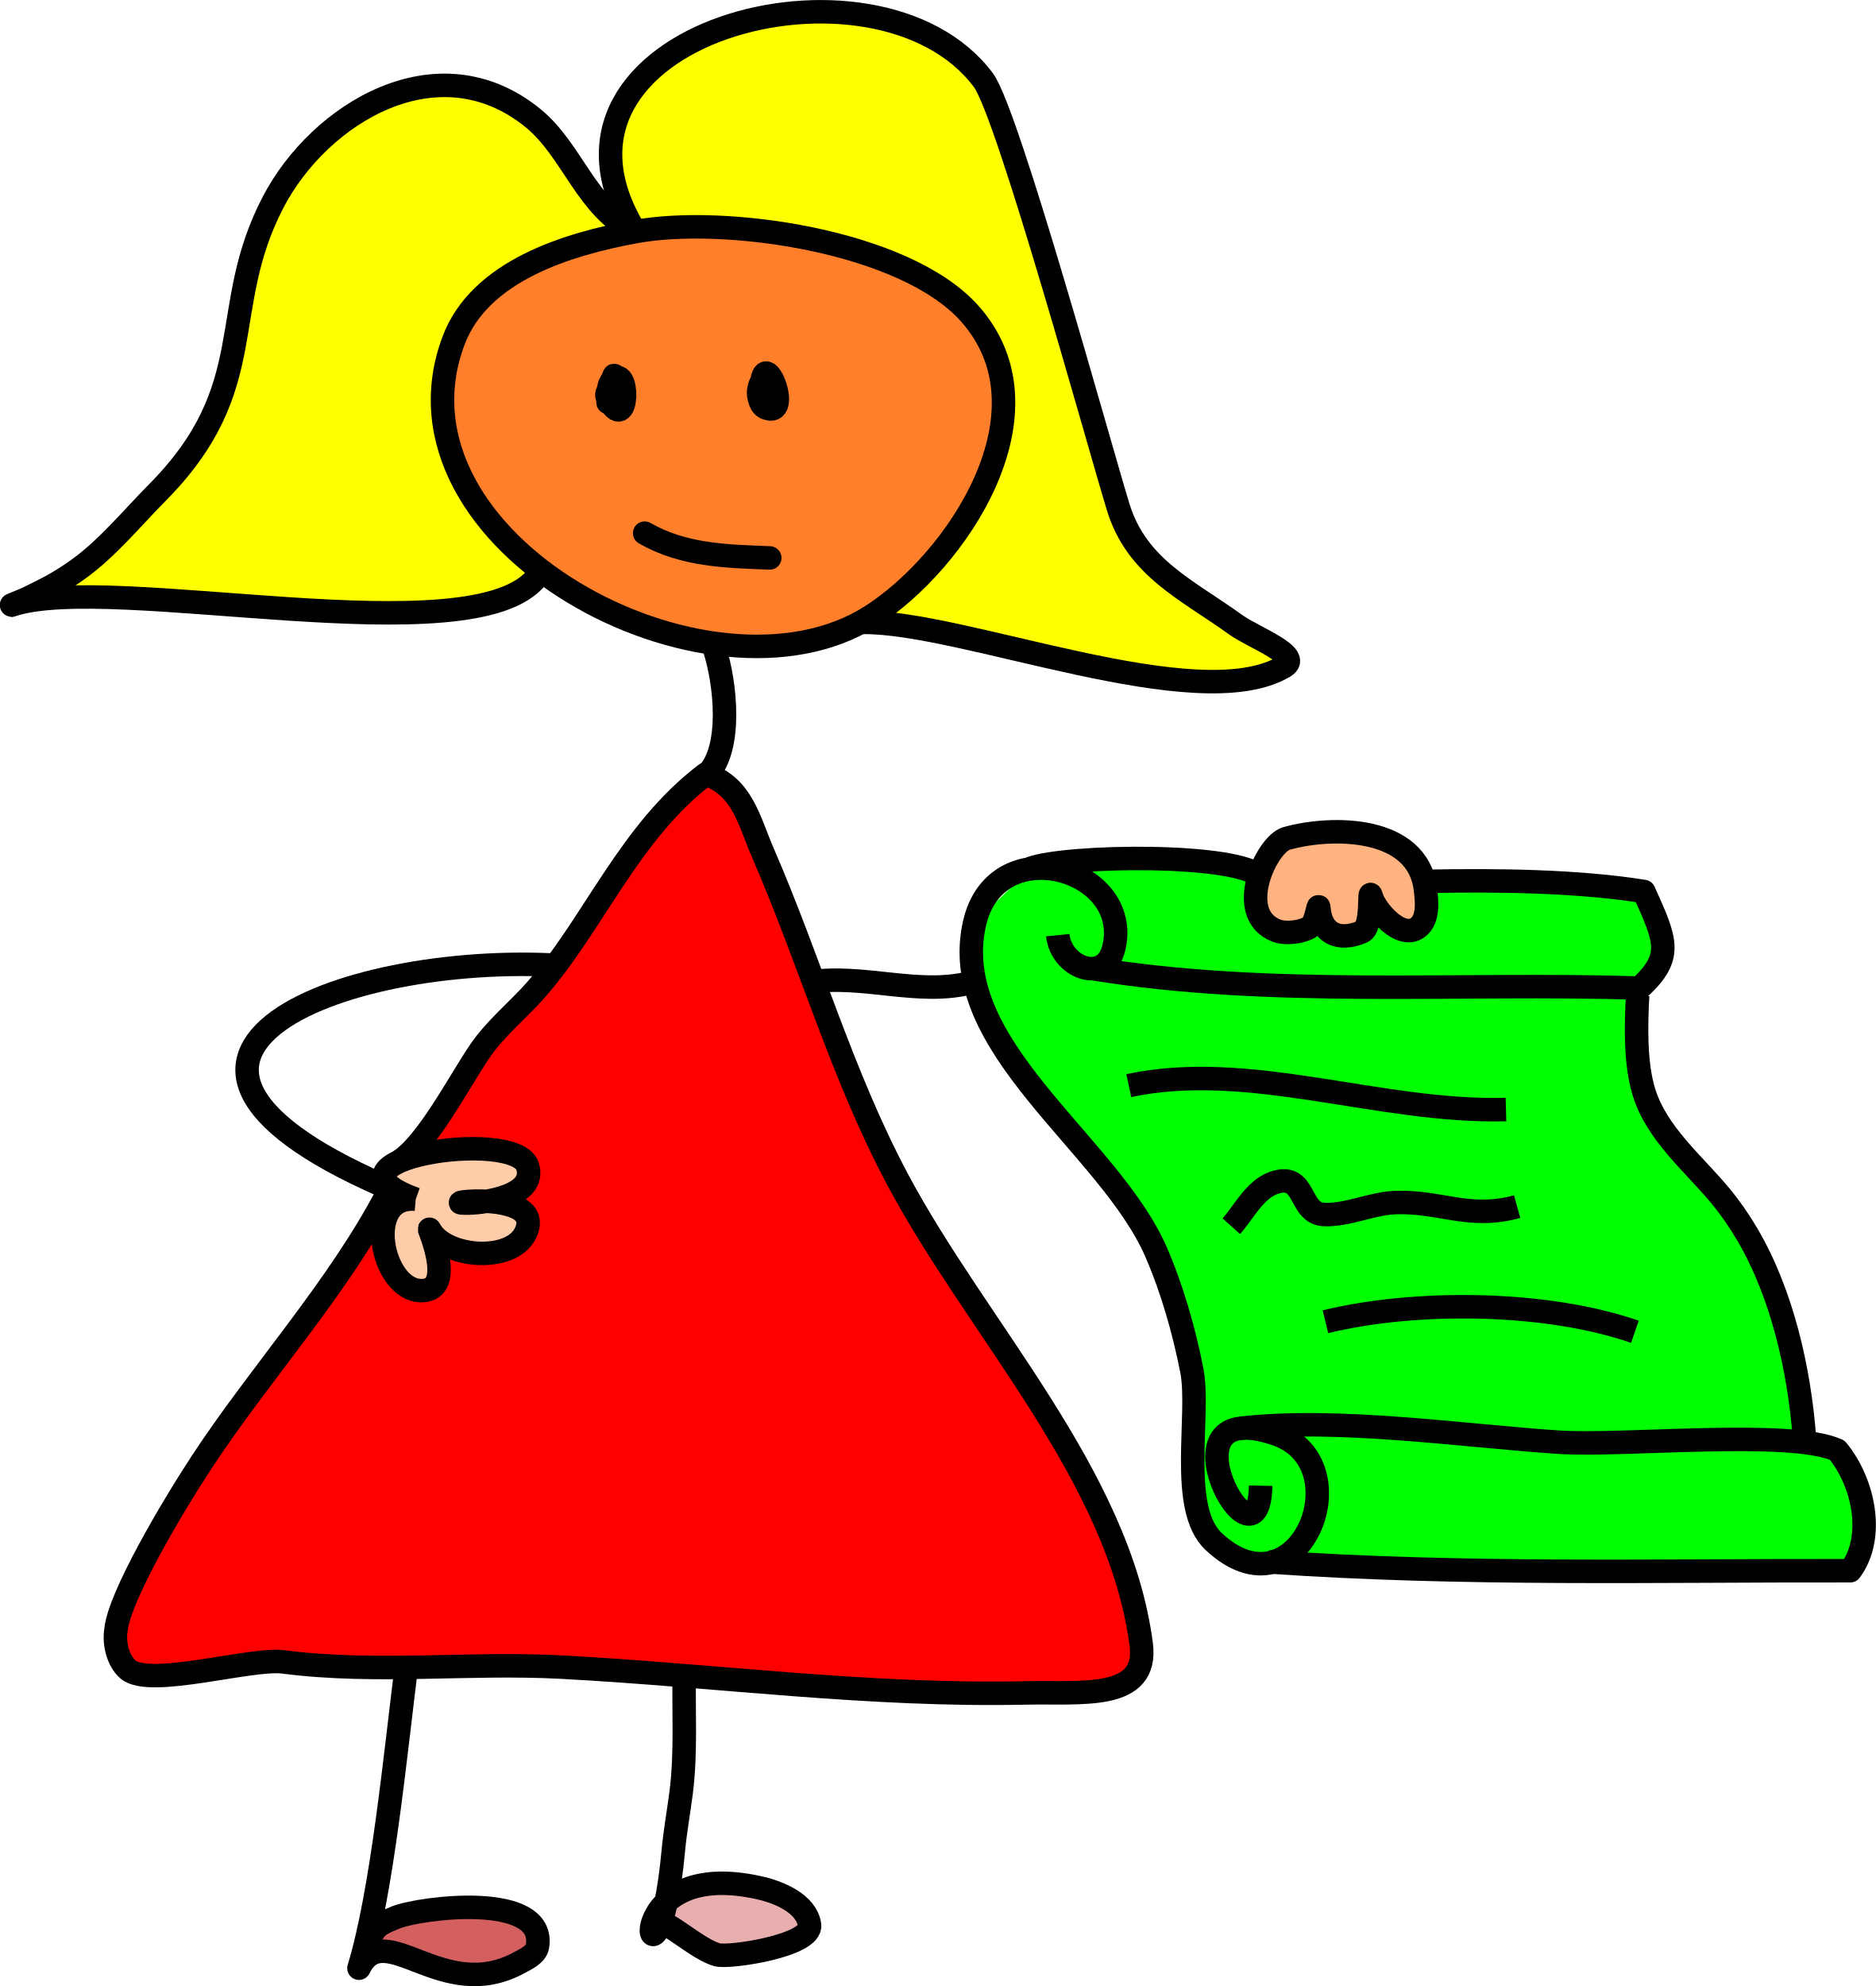
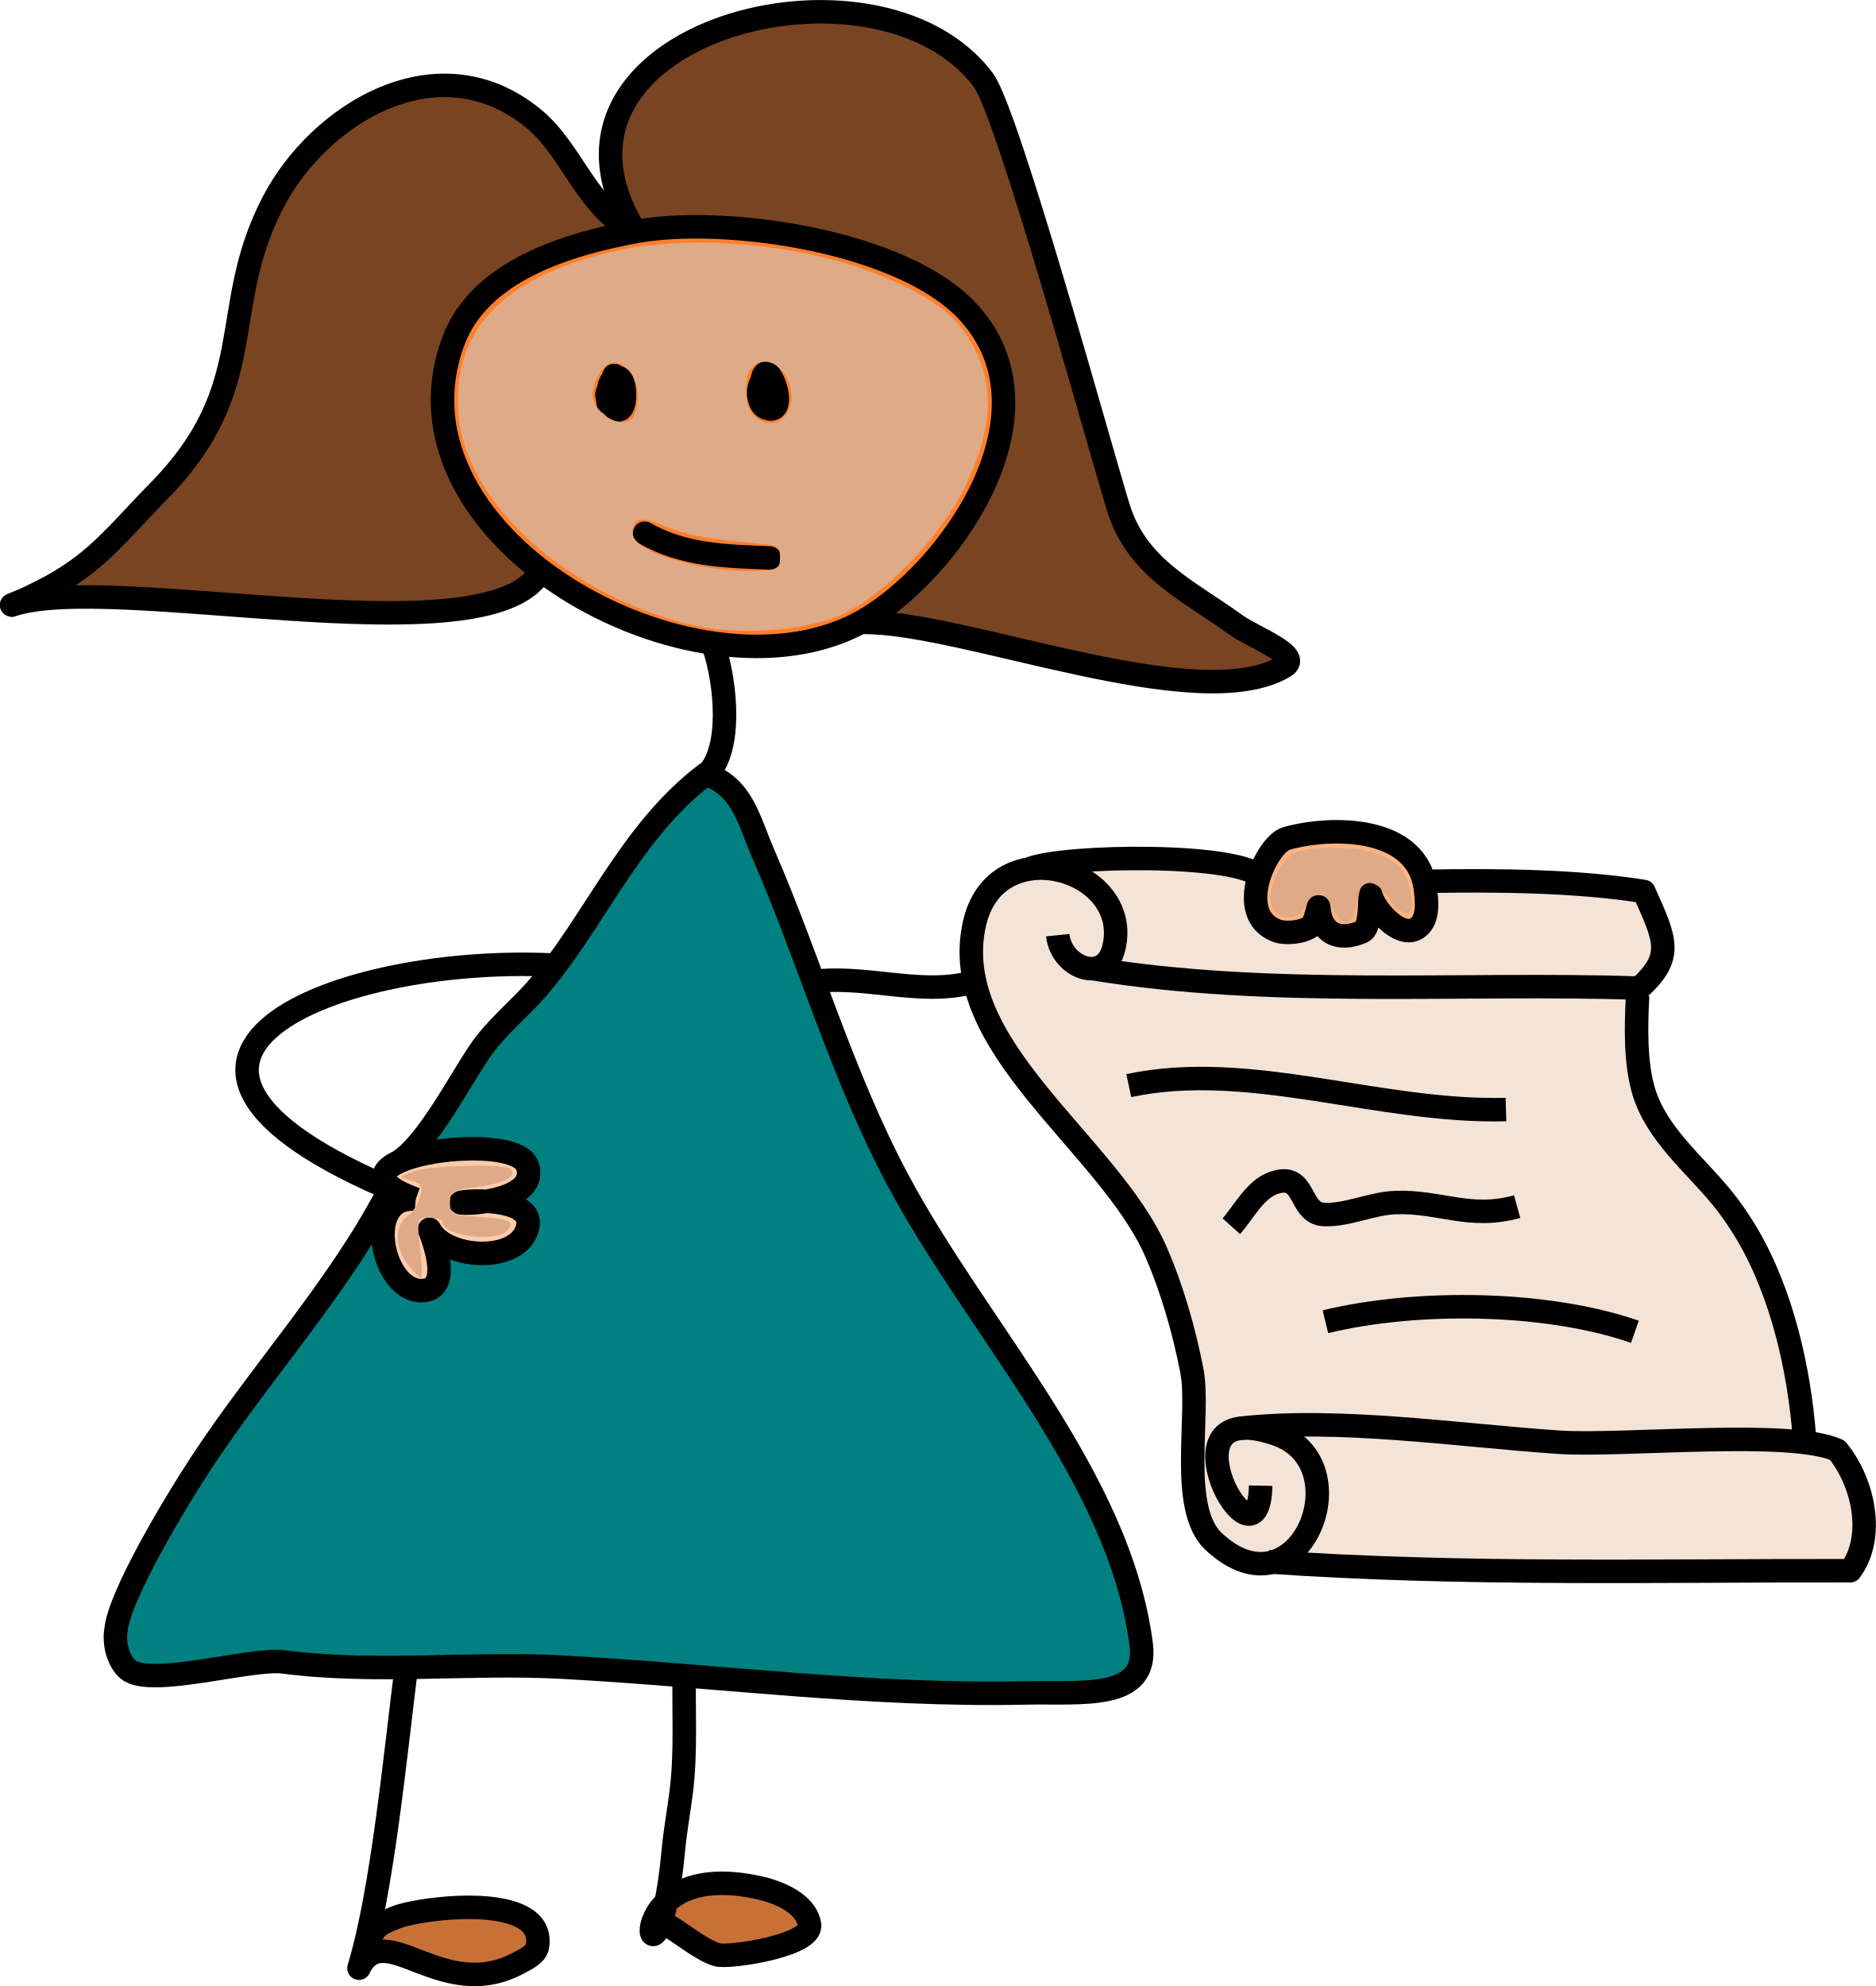
<svg xmlns="http://www.w3.org/2000/svg" width="61.14mm" height="64.716mm" viewBox="0 0 61.14 64.716" version="1.1" id="svg5">
  <defs id="defs2" />
  <g id="layer1" transform="translate(-80.42839,-179.1543)">
    <path style="fill:none;stroke:#000000;stroke-width:0.765;stroke-linecap:butt;stroke-linejoin:round;stroke-miterlimit:4;stroke-dasharray:none;stroke-opacity:1" d="m 103.71,200.281 c 0.369,1.119 0.594,3.274 -0.229,4.097" id="path131" />
    <path style="fill:none;stroke:#000000;stroke-width:0.765;stroke-linecap:butt;stroke-linejoin:round;stroke-miterlimit:4;stroke-dasharray:none;stroke-opacity:1" d="m 98.743,210.618 c -7.225,-0.46 -16.289,3.075 -4.763,7.615" id="path145" />
-     <path style="fill:#d35f5f;stroke:#000000;stroke-width:0.765;stroke-linecap:butt;stroke-linejoin:round;stroke-miterlimit:4;stroke-dasharray:none;stroke-opacity:1" d="m 93.707,233.191 c -0.405,3.215 -0.816,7.582 -1.579,10.099 0.513,-1.301 0.352,-1.317 1.207,-1.656 0.817,-0.323 4.899,-0.841 4.611,0.943 -0.043,0.266 -0.379,0.415 -0.586,0.529 -2.528,1.386 -4.394,-1.519 -5.232,0.184" id="path149" />
-     <path style="fill:#e9afaf;stroke:#000000;stroke-width:0.765;stroke-linecap:butt;stroke-linejoin:round;stroke-miterlimit:4;stroke-dasharray:none;stroke-opacity:1" d="m 102.731,233.516 c -0.031,1.343 0.068,2.723 -0.103,4.059 -0.08,0.624 -0.194,1.239 -0.253,1.874 -0.558,6.03 -2.239,0.063 2.84,1.23 0.581,0.134 1.492,0.494 1.598,1.196 0.103,0.683 -2.632,1.089 -3.013,0.977 -0.859,-0.251 -2.127,-1.671 -1.999,-0.715" id="path151" />
-     <path style="fill:#ffff00;stroke:#000000;stroke-width:0.765;stroke-linecap:butt;stroke-linejoin:round;stroke-miterlimit:4;stroke-dasharray:none;stroke-opacity:1" d="m 101.132,186.703 c -1.594,-0.758 -2.036,-2.647 -3.335,-3.703 -3.095,-2.515 -6.957,-0.152 -8.464,2.737 -1.837,3.521 -0.345,6.008 -3.783,9.475 -0.816,0.823 -1.631,1.821 -2.576,2.495 -0.612,0.437 -0.99,0.62 -1.598,0.92 -0.18,0.089 -0.742,0.305 -0.552,0.241 3.245,-1.082 15.051,1.729 17.111,-0.92" id="path167" />
-     <path style="fill:#ffff00;stroke:#000000;stroke-width:0.765;stroke-linecap:butt;stroke-linejoin:round;stroke-miterlimit:4;stroke-dasharray:none;stroke-opacity:1" d="m 101.132,186.703 c -3.971,-6.457 7.882,-9.604 11.35,-4.933 0.801,1.079 3.779,11.919 4.393,13.914 0.611,1.985 2.267,2.698 3.829,3.829 0.564,0.408 2.184,0.999 1.587,1.357 -2.82,1.692 -10.517,-1.488 -13.754,-1.433" id="path169" />
+     <path style="fill:#c87137;stroke:#000000;stroke-width:0.765;stroke-linecap:butt;stroke-linejoin:round;stroke-miterlimit:4;stroke-dasharray:none;stroke-opacity:1" d="m 93.707,233.191 c -0.405,3.215 -0.816,7.582 -1.579,10.099 0.513,-1.301 0.352,-1.317 1.207,-1.656 0.817,-0.323 4.899,-0.841 4.611,0.943 -0.043,0.266 -0.379,0.415 -0.586,0.529 -2.528,1.386 -4.394,-1.519 -5.232,0.184" id="path149" />
+     <path style="fill:#c87137;stroke:#000000;stroke-width:0.765;stroke-linecap:butt;stroke-linejoin:round;stroke-miterlimit:4;stroke-dasharray:none;stroke-opacity:1" d="m 102.731,233.516 c -0.031,1.343 0.068,2.723 -0.103,4.059 -0.08,0.624 -0.194,1.239 -0.253,1.874 -0.558,6.03 -2.239,0.063 2.84,1.23 0.581,0.134 1.492,0.494 1.598,1.196 0.103,0.683 -2.632,1.089 -3.013,0.977 -0.859,-0.251 -2.127,-1.671 -1.999,-0.715" id="path151" />
+     <path style="fill:#784421;stroke:#000000;stroke-width:0.765;stroke-linecap:butt;stroke-linejoin:round;stroke-miterlimit:4;stroke-dasharray:none;stroke-opacity:1" d="m 101.132,186.703 c -1.594,-0.758 -2.036,-2.647 -3.335,-3.703 -3.095,-2.515 -6.957,-0.152 -8.464,2.737 -1.837,3.521 -0.345,6.008 -3.783,9.475 -0.816,0.823 -1.631,1.821 -2.576,2.495 -0.612,0.437 -0.99,0.62 -1.598,0.92 -0.18,0.089 -0.742,0.305 -0.552,0.241 3.245,-1.082 15.051,1.729 17.111,-0.92" id="path167" />
+     <path style="fill:#784421;stroke:#000000;stroke-width:0.765;stroke-linecap:butt;stroke-linejoin:round;stroke-miterlimit:4;stroke-dasharray:none;stroke-opacity:1" d="m 101.132,186.703 c -3.971,-6.457 7.882,-9.604 11.35,-4.933 0.801,1.079 3.779,11.919 4.393,13.914 0.611,1.985 2.267,2.698 3.829,3.829 0.564,0.408 2.184,0.999 1.587,1.357 -2.82,1.692 -10.517,-1.488 -13.754,-1.433" id="path169" />
    <path style="fill:#ff7f2a;stroke:#000000;stroke-width:0.765;stroke-linecap:butt;stroke-linejoin:round;stroke-miterlimit:4;stroke-dasharray:none;stroke-opacity:1" d="m 101.132,186.703 c -2.185,0.403 -5.064,1.264 -5.922,3.553 -2.462,6.565 8.346,12.327 13.604,8.981 2.801,-1.782 6.095,-6.683 3.197,-9.889 -2.124,-2.35 -7.963,-3.183 -10.879,-2.645 z" id="path129" />
    <path style="fill:none;stroke:#000000;stroke-width:0.765;stroke-linecap:butt;stroke-linejoin:round;stroke-miterlimit:4;stroke-dasharray:none;stroke-opacity:1" d="m 100.372,191.564 c -0.142,0.465 -0.247,0.388 -0.075,0.674 0.632,1.053 0.643,-1.307 0.075,-0.674 -0.131,0.146 -0.108,0.381 -0.124,0.577 -0.061,0.764 0.519,-2.079 -0.043,0.059" id="path260" />
    <path style="fill:none;stroke:#000000;stroke-width:0.765;stroke-linecap:butt;stroke-linejoin:round;stroke-miterlimit:4;stroke-dasharray:none;stroke-opacity:1" d="m 105.31,191.472 c -0.16,0.303 -0.207,0.465 -0.102,0.76 0.038,0.106 0.107,0.189 0.216,0.226 0.902,0.311 -0.289,-2.521 -0.167,-0.275" id="path262" />
    <path style="fill:none;stroke:#000000;stroke-width:0.765;stroke-linecap:round;stroke-linejoin:round;stroke-miterlimit:4;stroke-dasharray:none;stroke-opacity:1" d="m 101.44,196.528 c 1.267,0.726 2.65,0.752 4.077,0.807" id="path274" />
    <path style="fill:none;stroke:#000000;stroke-width:0.765;stroke-linecap:butt;stroke-linejoin:round;stroke-miterlimit:4;stroke-dasharray:none;stroke-opacity:1" d="m 106.769,211.16 c 1.787,-0.276 3.544,0.441 5.254,0.028" id="path340" />
-     <path id="path445" style="fill:#00ff00;stroke:none;stroke-width:0.765;stroke-linecap:butt;stroke-linejoin:round;stroke-miterlimit:4;stroke-dasharray:none;stroke-opacity:1" d="m 139.236,225.949 c -0.171,-2.162 -0.715,-4.622 -1.857,-6.567 -0.259,-0.441 -0.549,-0.861 -0.873,-1.253 -0.871,-1.054 -2.081,-2.027 -2.5,-3.395 -0.285,-0.93 -0.257,-2.174 -0.203,-3.14 l 0.061,-0.242 c 1.117,-1.034 0.859,-1.547 0.142,-3.148 -2.179,-0.348 -4.797,-0.372 -7.021,-0.332 l -5.448,-0.115 c -0.678,-0.82 -6.346,-0.745 -7.529,-0.303 l -1.817,1.784 c -0.921,4.013 4.374,7.185 5.912,10.707 0.524,1.199 0.92,2.586 1.17,3.873 0.28,1.441 -0.443,4.484 0.709,5.566 l 1.782,0.665 c 6.361,0.444 12.729,0.275 18.969,0.288 0.81,-1.087 0.447,-2.866 -0.425,-3.927 z" />
+     <path id="path445" style="fill:#f4e3d7;stroke:none;stroke-width:0.765;stroke-linecap:butt;stroke-linejoin:round;stroke-miterlimit:4;stroke-dasharray:none;stroke-opacity:1" d="m 139.236,225.949 c -0.171,-2.162 -0.715,-4.622 -1.857,-6.567 -0.259,-0.441 -0.549,-0.861 -0.873,-1.253 -0.871,-1.054 -2.081,-2.027 -2.5,-3.395 -0.285,-0.93 -0.257,-2.174 -0.203,-3.14 l 0.061,-0.242 c 1.117,-1.034 0.859,-1.547 0.142,-3.148 -2.179,-0.348 -4.797,-0.372 -7.021,-0.332 l -5.448,-0.115 c -0.678,-0.82 -6.346,-0.745 -7.529,-0.303 l -1.817,1.784 c -0.921,4.013 4.374,7.185 5.912,10.707 0.524,1.199 0.92,2.586 1.17,3.873 0.28,1.441 -0.443,4.484 0.709,5.566 l 1.782,0.665 c 6.361,0.444 12.729,0.275 18.969,0.288 0.81,-1.087 0.447,-2.866 -0.425,-3.927 z" />
    <path style="fill:none;stroke:#000000;stroke-width:0.765;stroke-linecap:butt;stroke-linejoin:round;stroke-miterlimit:4;stroke-dasharray:none;stroke-opacity:1" d="m 120.85,225.696 c 3.21,-0.359 7.095,0.232 10.382,0.454 2.093,0.141 7.548,-0.436 9.077,0.261 0.872,1.061 1.235,2.84 0.425,3.927 -6.24,-0.013 -12.608,0.155 -18.969,-0.288" id="path322" />
    <path style="fill:none;stroke:#000000;stroke-width:0.765;stroke-linecap:butt;stroke-linejoin:round;stroke-miterlimit:4;stroke-dasharray:none;stroke-opacity:1" d="m 117.218,214.53 c 3.948,-0.839 8.155,0.89 12.294,0.78" id="path330" />
    <path style="fill:none;stroke:#000000;stroke-width:0.765;stroke-linecap:butt;stroke-linejoin:round;stroke-miterlimit:4;stroke-dasharray:none;stroke-opacity:1" d="m 120.56,219.112 c 0.392,-0.437 0.766,-1.195 1.374,-1.409 1.086,-0.384 0.797,0.993 1.649,1.028 0.758,0.032 1.553,-0.362 2.322,-0.39 1.463,-0.053 2.412,0.562 3.971,0.133" id="path332" />
    <path style="fill:none;stroke:#000000;stroke-width:0.765;stroke-linecap:butt;stroke-linejoin:round;stroke-miterlimit:4;stroke-dasharray:none;stroke-opacity:1" d="m 123.627,222.224 c 2.943,-0.713 7.181,-0.68 10.087,0.328" id="path334" />
    <path style="fill:none;stroke:#000000;stroke-width:0.765;stroke-linecap:butt;stroke-linejoin:round;stroke-miterlimit:4;stroke-dasharray:none;stroke-opacity:1" d="m 114.009,207.454 c 1.182,-0.442 6.85,-0.517 7.529,0.303 l 5.448,0.115 c 2.225,-0.041 4.842,-0.016 7.021,0.332 0.717,1.601 0.974,2.114 -0.142,3.148 -5.858,-0.19 -11.991,0.322 -17.851,-0.638" id="path1580" />
-     <path style="fill:#ff0000;stroke:#000000;stroke-width:0.765;stroke-linecap:butt;stroke-linejoin:round;stroke-miterlimit:4;stroke-dasharray:none;stroke-opacity:1" d="m 93.044,218.071 c -1.609,3.068 -4.15,5.846 -6.037,8.72 -0.978,1.489 -2.698,4.403 -2.797,5.47 -0.079,0.452 0.073,1.033 0.398,1.301 0.725,0.597 4.003,-0.388 5.048,-0.253 3.055,0.393 6.026,0.006 9.108,0.172 5.074,0.274 10,0.95 15.099,0.839 1.828,-0.04 4.002,0.263 3.76,-1.587 -0.718,-5.505 -5.349,-10.274 -7.946,-15.156 -1.809,-3.4 -2.849,-7.096 -4.381,-10.625 -0.47,-1.084 -0.663,-2.158 -1.865,-2.574 -2.504,1.903 -3.634,4.858 -5.522,7.016 -0.597,0.682 -1.325,1.256 -1.841,2.013 -0.666,0.977 -1.717,3.015 -2.629,3.593" id="path1592" />
+     <path style="fill:#008080;stroke:#000000;stroke-width:0.765;stroke-linecap:butt;stroke-linejoin:round;stroke-miterlimit:4;stroke-dasharray:none;stroke-opacity:1" d="m 93.044,218.071 c -1.609,3.068 -4.15,5.846 -6.037,8.72 -0.978,1.489 -2.698,4.403 -2.797,5.47 -0.079,0.452 0.073,1.033 0.398,1.301 0.725,0.597 4.003,-0.388 5.048,-0.253 3.055,0.393 6.026,0.006 9.108,0.172 5.074,0.274 10,0.95 15.099,0.839 1.828,-0.04 4.002,0.263 3.76,-1.587 -0.718,-5.505 -5.349,-10.274 -7.946,-15.156 -1.809,-3.4 -2.849,-7.096 -4.381,-10.625 -0.47,-1.084 -0.663,-2.158 -1.865,-2.574 -2.504,1.903 -3.634,4.858 -5.522,7.016 -0.597,0.682 -1.325,1.256 -1.841,2.013 -0.666,0.977 -1.717,3.015 -2.629,3.593" id="path1592" />
    <path style="fill:#ffccaa;stroke:#000000;stroke-width:0.765;stroke-linecap:butt;stroke-linejoin:round;stroke-miterlimit:4;stroke-dasharray:none;stroke-opacity:1" d="m 93.979,218.233 c -1.725,-0.155 -1.137,2.978 0.184,2.978 1.197,0 0.133,-2.247 0.276,-1.978 0.483,0.905 2.64,1.089 3.116,0.103 0.706,-1.463 -3.142,-0.95 -1.851,-0.977 0.585,-0.013 2.21,-0.249 1.92,-1.196 -0.39,-1.278 -7.218,-0.207 -3.645,1.069" id="path147" />
    <path style="fill:#ffb380;stroke:#000000;stroke-width:0.765;stroke-linecap:butt;stroke-linejoin:round;stroke-miterlimit:4;stroke-dasharray:none;stroke-opacity:1" d="m 122.022,209.477 c 0.31,0.122 0.864,0.056 1.126,-0.133 0.178,-0.128 0.248,-0.822 0.266,-0.603 0.066,0.821 0.63,1.105 1.401,0.78 0.367,-0.154 0.206,-1.536 0.31,-1.152 0.118,0.433 0.967,1.442 1.525,1.002 0.348,-0.275 0.282,-0.849 0.239,-1.223 -0.237,-2.097 -3.071,-2.085 -4.531,-1.671 -0.656,0.186 -1.709,2.459 -0.335,3 z" id="path344" />
    <path id="path308" style="fill:none;stroke:#000000;stroke-width:0.765;stroke-linecap:butt;stroke-linejoin:round;stroke-miterlimit:4;stroke-dasharray:none;stroke-opacity:1" d="m 139.236,225.949 c -0.171,-2.162 -0.715,-4.622 -1.857,-6.567 -0.259,-0.441 -0.549,-0.861 -0.873,-1.253 -0.871,-1.054 -2.081,-2.027 -2.5,-3.395 -0.285,-0.93 -0.257,-2.174 -0.203,-3.14 m -18.899,-1.966 c 0.106,1.053 1.534,1.615 1.826,0.417 0.631,-2.594 -3.832,-3.885 -4.538,-0.807 -0.921,4.013 4.374,7.185 5.912,10.707 0.524,1.199 0.92,2.586 1.17,3.873 0.28,1.441 -0.443,4.484 0.709,5.566 2.764,2.596 4.868,-2.536 2.03,-3.501 -3.973,-1.351 -0.562,4.884 -0.496,1.684" />
+     <path style="fill:#deaa87;stroke:none;stroke-width:0;stroke-miterlimit:4;stroke-dasharray:none" d="M 85.53,77.034 C 70.221,73.546 57.395,62.09 56.483,51.091 55.629,40.797 61.761,34.26 75.307,31.023 c 10.266,-2.453 25.25,-0.849 35.094,3.757 5.555,2.599 7.92,4.633 9.759,8.391 2.349,4.802 1.993,9.878 -1.158,16.513 -3.171,6.675 -10.711,14.315 -16.142,16.355 -4.651,1.747 -12.141,2.177 -17.33,0.995 z m 10.554,-8.358 c 0,-1.491 -0.171,-1.554 -5.401,-1.99 -3.223,-0.268 -6.623,-0.976 -8.431,-1.753 -3.253,-1.399 -4.337,-1.216 -4.337,0.734 0,2.333 8.431,4.874 15.398,4.641 2.521,-0.084 2.772,-0.232 2.772,-1.632 z M 78.156,51.071 C 79.305,48.077 77.891,44.654 75.505,44.654 c -1.039,0 -2.519,2.288 -2.519,3.895 0,2.645 4.315,4.749 5.169,2.521 z m 18.871,-0.294 c 1.524,-2.847 -0.951,-7.069 -3.561,-6.075 -1.328,0.506 -1.729,1.736 -1.472,4.521 0.262,2.847 3.762,3.928 5.033,1.553 z" id="path1980" transform="matrix(0.2645833,0,0,0.2645833,80.42839,179.1543)" />
+     <path style="fill:#deaa87;stroke:none;stroke-width:0;stroke-miterlimit:4;stroke-dasharray:none" d="m 164.132,111.762 c -0.898,-2.167 -2.444,-2.223 -3.368,-0.122 -0.759,1.726 -3.112,1.831 -3.996,0.179 -0.922,-1.724 0.921,-6.106 2.883,-6.852 2.201,-0.837 7.935,-0.691 10.21,0.261 2.566,1.073 3.499,2.248 3.94,4.968 0.292,1.801 0.167,2.211 -0.674,2.211 -0.568,0 -1.505,-0.83 -2.082,-1.844 -1.065,-1.871 -3.048,-2.487 -3.481,-1.082 -0.13,0.423 -0.404,1.532 -0.608,2.464 -0.491,2.241 -1.856,2.152 -2.823,-0.182 z" id="path2019" transform="matrix(0.2645833,0,0,0.2645833,80.42839,179.1543)" />
+     <path style="fill:#ffe6d5;stroke:none;stroke-width:0;stroke-miterlimit:4;stroke-dasharray:none" d="" id="path2058" transform="matrix(0.2645833,0,0,0.2645833,80.42839,179.1543)" />
+     <path style="fill:#deaa87;stroke:none;stroke-width:0;stroke-miterlimit:4;stroke-dasharray:none" d="m 50.242,155.745 c -1.614,-2.052 -1.655,-4.817 -0.088,-5.915 0.654,-0.458 1.367,-1.544 1.586,-2.415 0.326,-1.298 0.14,-1.658 -1.034,-2.006 l -1.432,-0.423 1.54,-0.674 c 1.771,-0.775 11.357,-1.038 12.069,-0.331 0.888,0.882 -0.844,1.801 -4.152,2.205 -2.999,0.366 -3.297,0.542 -3.297,1.942 0,1.414 0.251,1.554 3.08,1.712 4.263,0.238 4.955,0.529 3.997,1.683 -1.297,1.563 -8.001,0.7 -8.001,-1.03 0,-0.284 -0.72,-0.517 -1.6,-0.517 -1.593,0 -1.598,0.017 -1.171,3.696 0.236,2.033 0.283,3.696 0.105,3.696 -0.178,0 -0.898,-0.73 -1.6,-1.623 z" id="path2097" transform="matrix(0.2645833,0,0,0.2645833,80.42839,179.1543)" />
  </g>
</svg>
